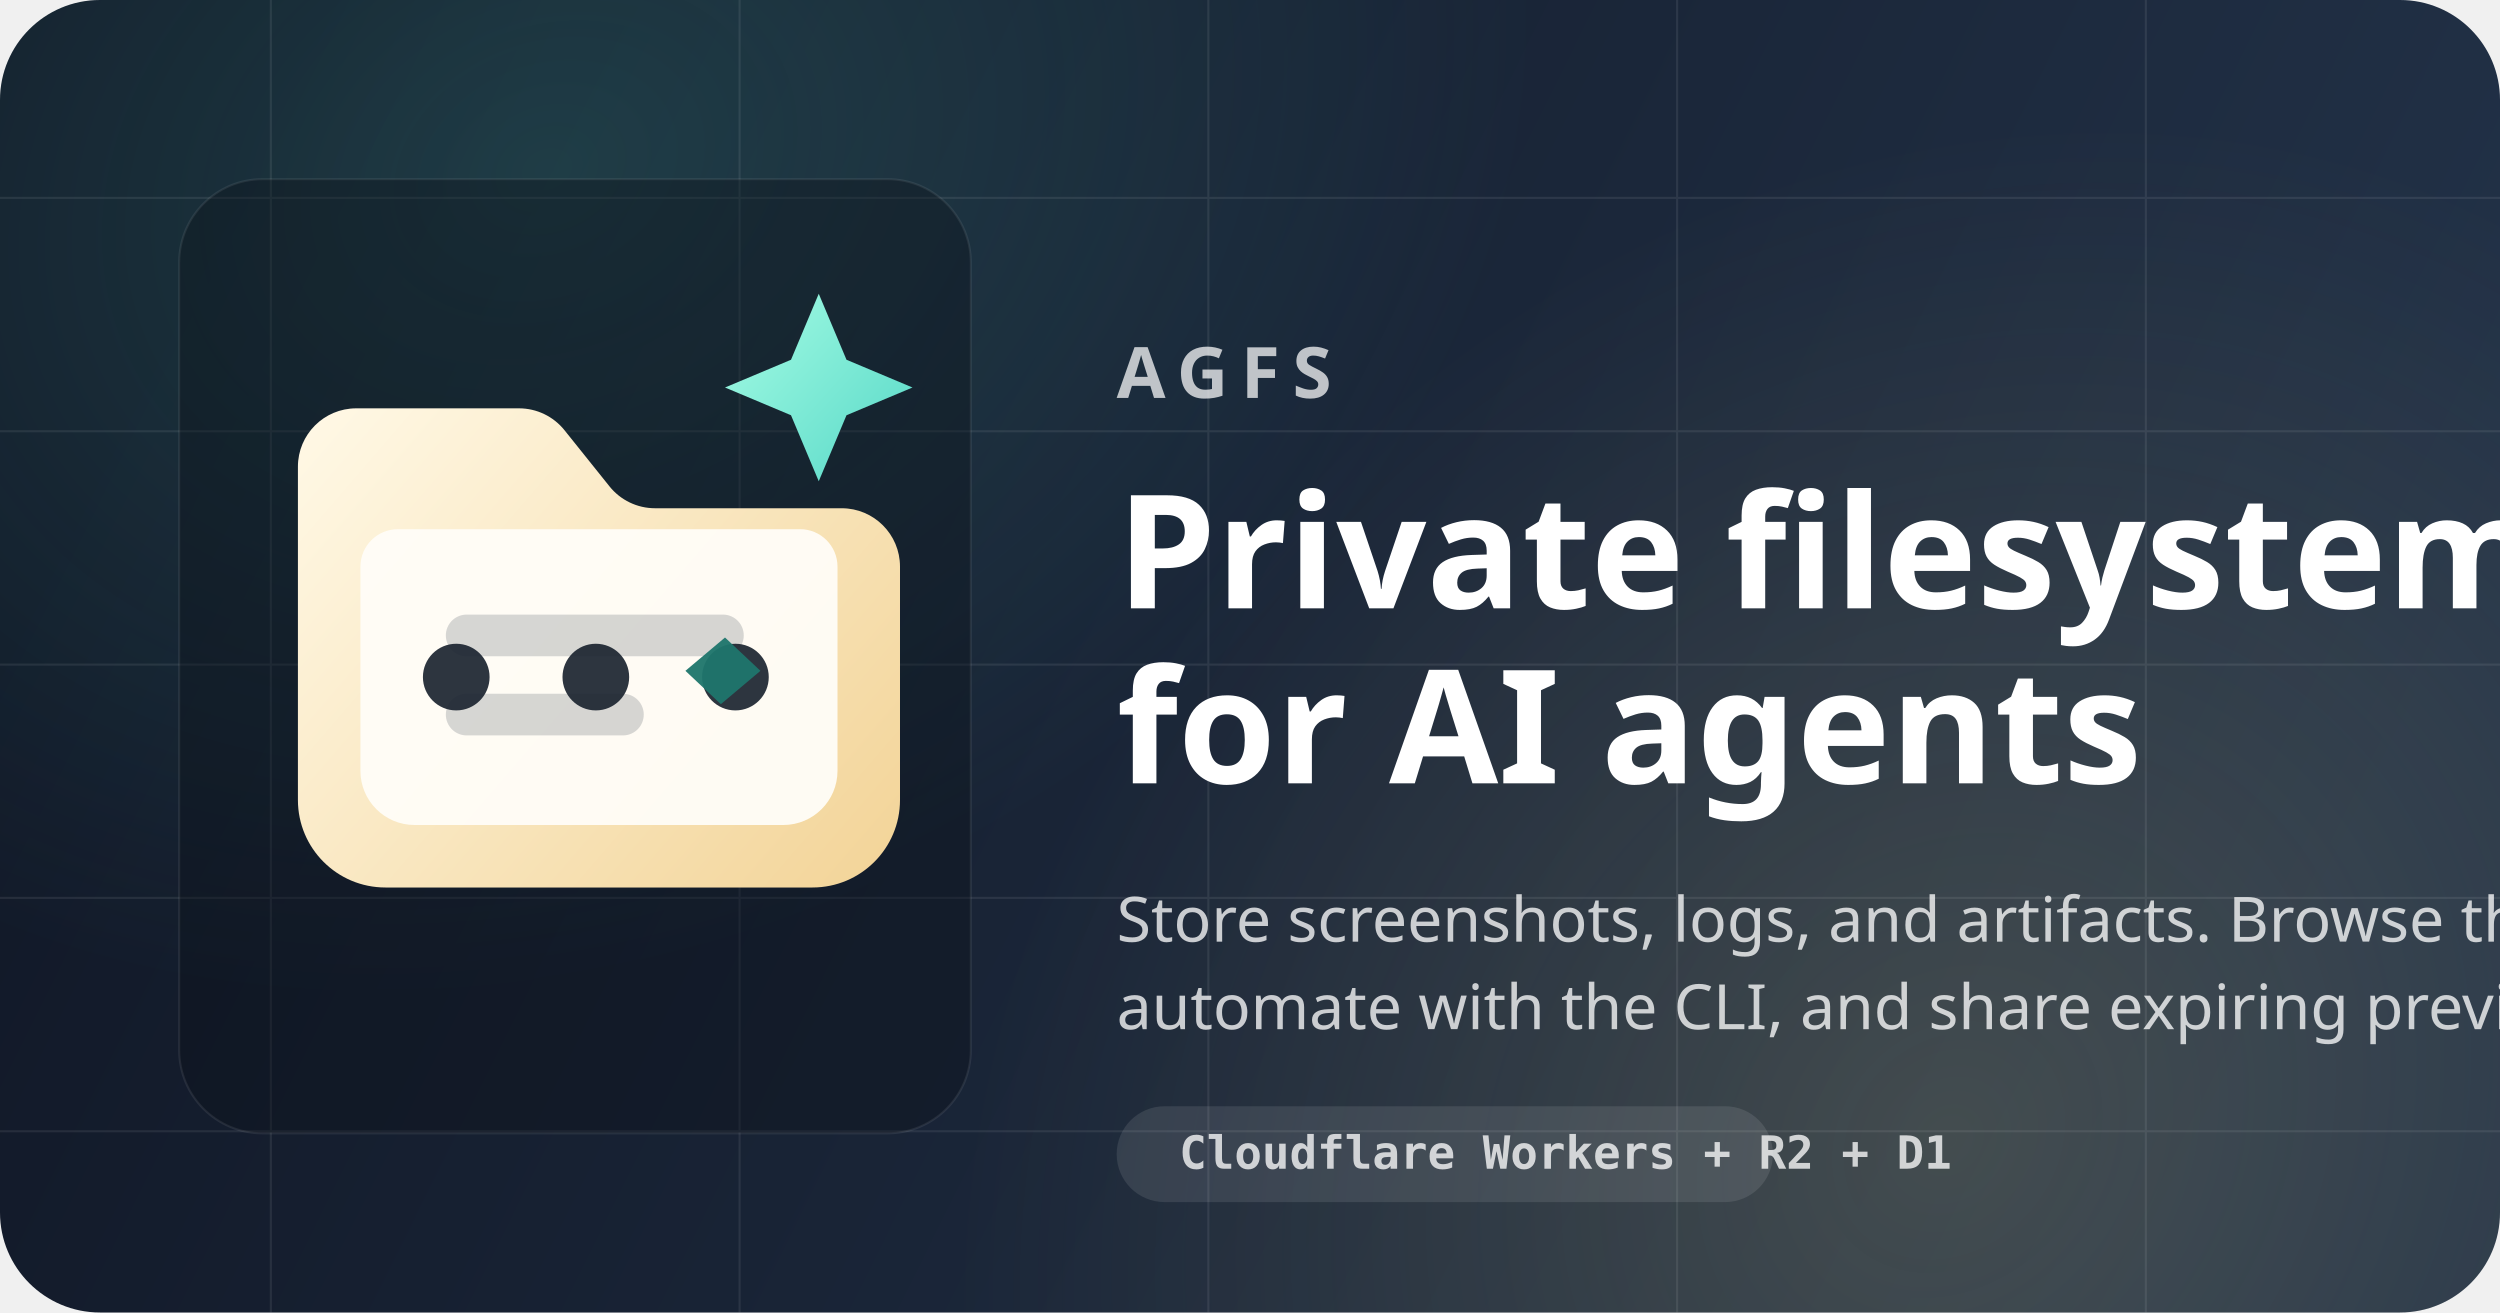
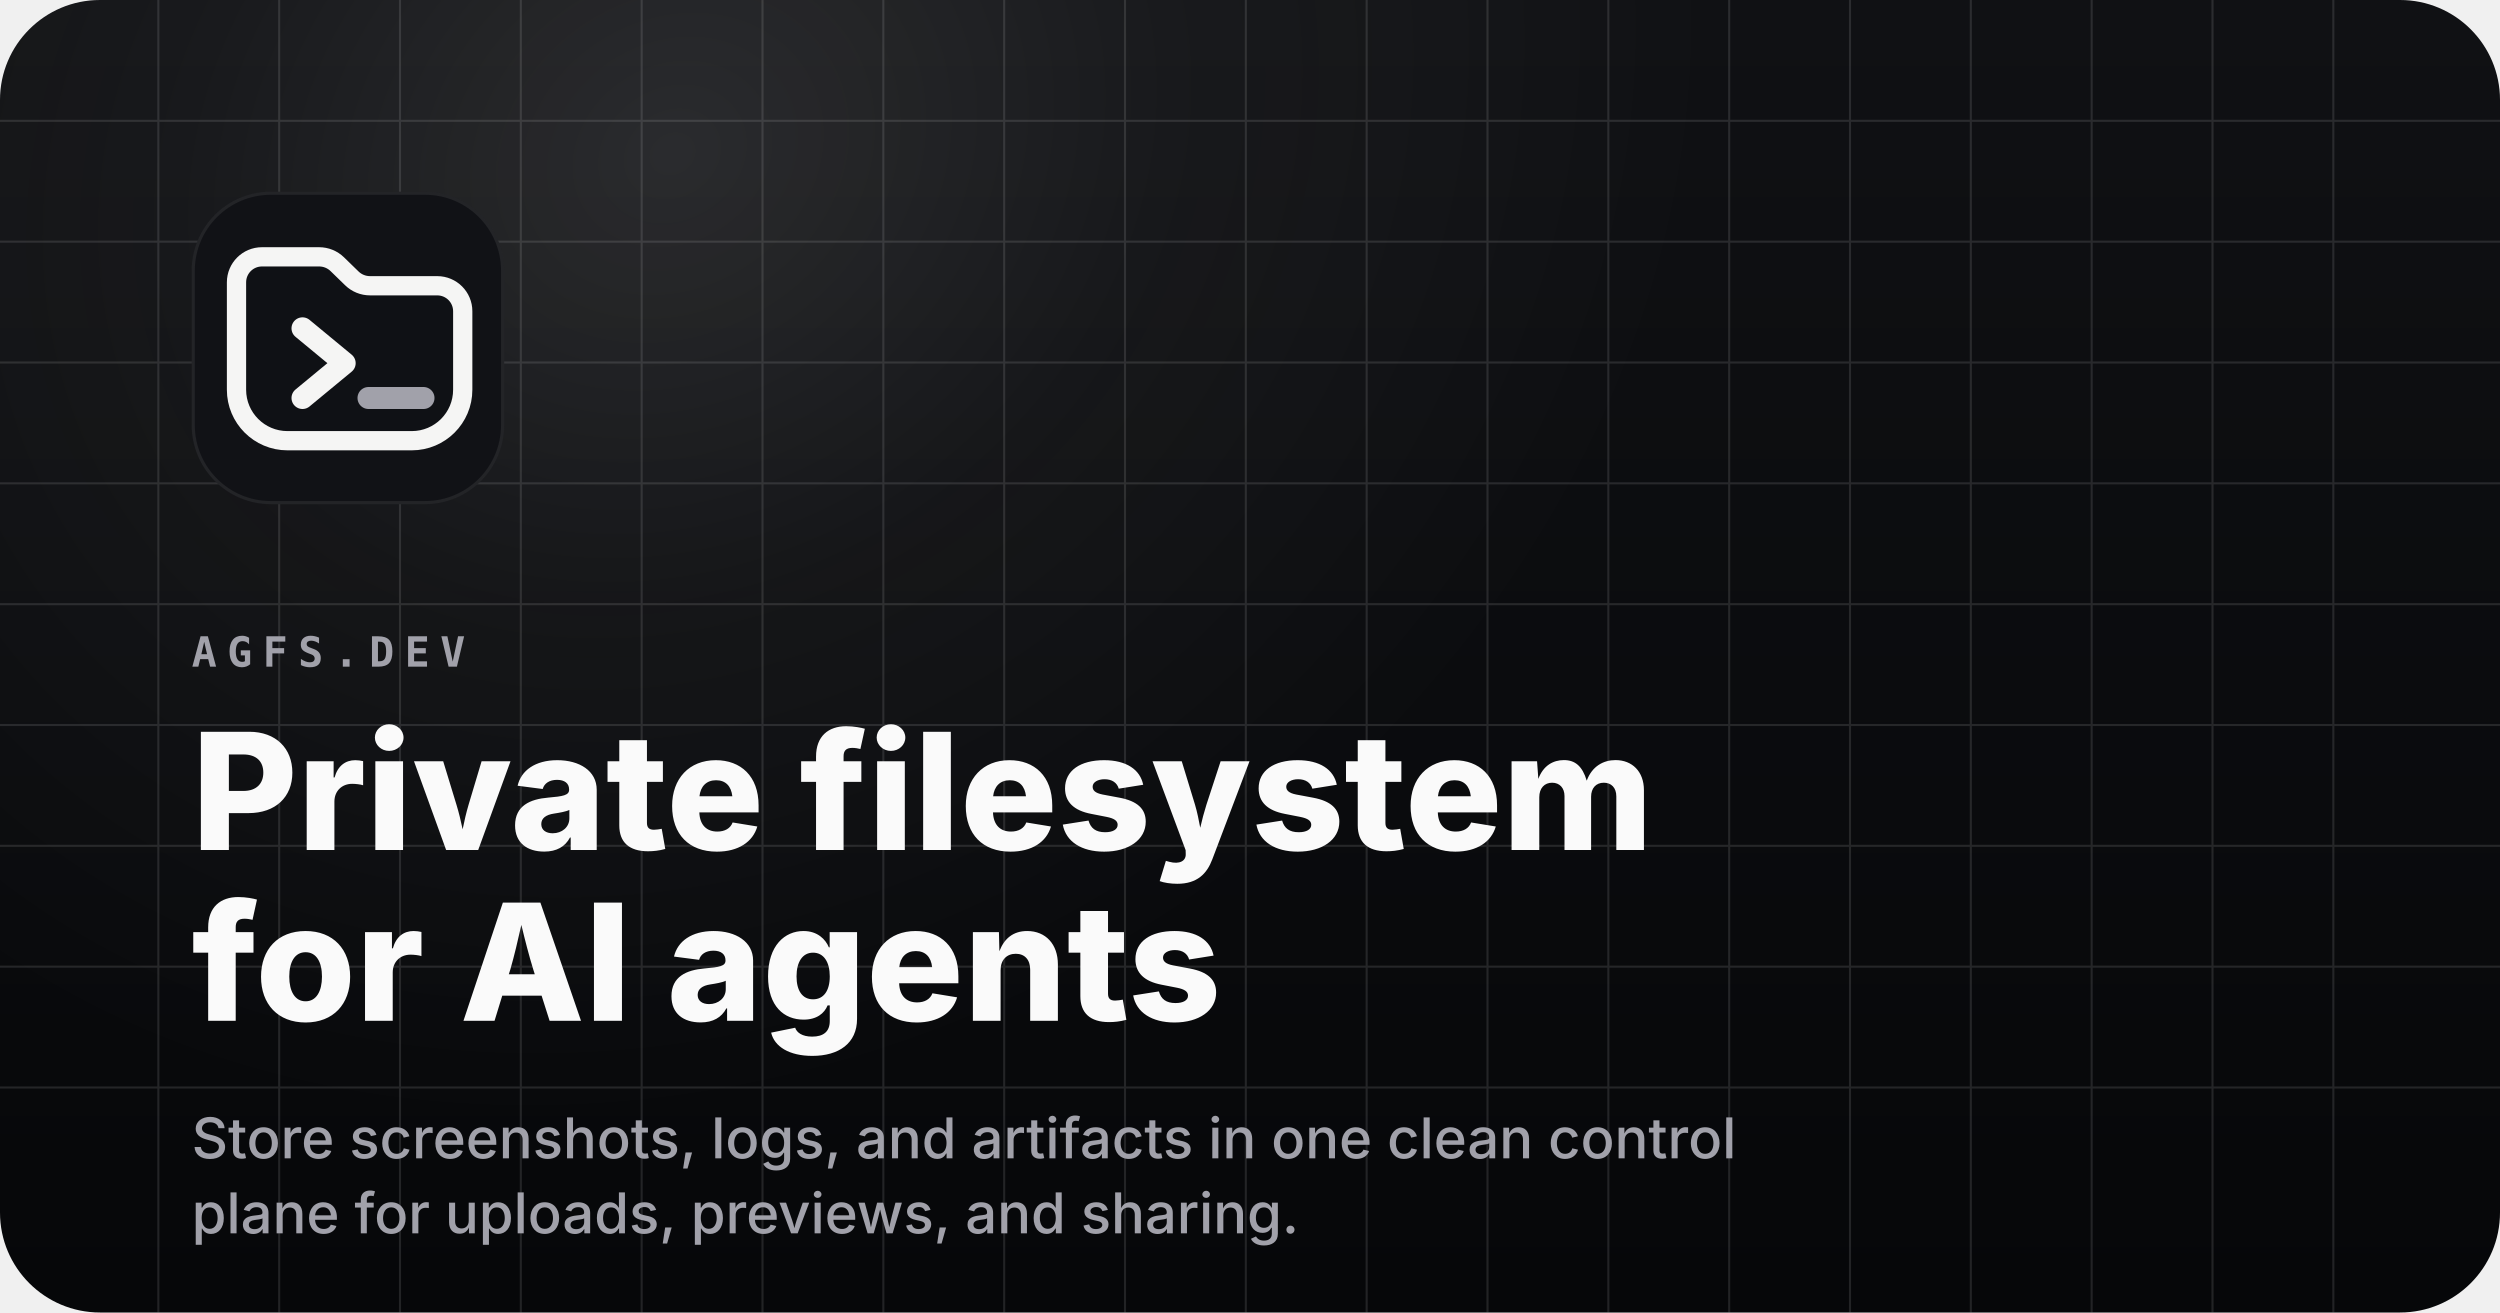
- <svg xmlns="http://www.w3.org/2000/svg" width="1200" height="630" viewBox="0 0 1200 630" fill="none">
+ <svg xmlns="http://www.w3.org/2000/svg" width="1200" height="630" viewBox="0 0 1200 630" fill="none" role="img" aria-labelledby="title desc">
  <defs>
-     <linearGradient id="bg" x1="104" y1="82" x2="1064" y2="560" gradientUnits="userSpaceOnUse">
-       <stop stop-color="#111827" />
-       <stop offset="1" stop-color="#223248" />
+     <linearGradient id="bg" x1="600" y1="0" x2="600" y2="630" gradientUnits="userSpaceOnUse">
+       <stop stop-color="#101114" />
+       <stop offset="1" stop-color="#060709" />
    </linearGradient>
-     <radialGradient id="orbA" cx="0" cy="0" r="1" gradientUnits="userSpaceOnUse" gradientTransform="translate(264 80) rotate(67.1663) scale(382.119 488.698)">
-       <stop stop-color="#5EEAD4" stop-opacity="0.16" />
-       <stop offset="1" stop-color="#5EEAD4" stop-opacity="0" />
+     <radialGradient id="glow" cx="0" cy="0" r="1" gradientUnits="userSpaceOnUse" gradientTransform="translate(326 72) rotate(55.0212) scale(446.879 521.184)">
+       <stop stop-color="#F5F5F4" stop-opacity="0.12" />
+       <stop offset="0.48" stop-color="#F5F5F4" stop-opacity="0.04" />
+       <stop offset="1" stop-color="#F5F5F4" stop-opacity="0" />
    </radialGradient>
-     <radialGradient id="orbB" cx="0" cy="0" r="1" gradientUnits="userSpaceOnUse" gradientTransform="translate(936 548) rotate(-139.647) scale(444.478 526.648)">
-       <stop stop-color="#FDE68A" stop-opacity="0.16" />
-       <stop offset="1" stop-color="#FDE68A" stop-opacity="0" />
-     </radialGradient>
-     <linearGradient id="folder" x1="162" y1="186" x2="424" y2="412" gradientUnits="userSpaceOnUse">
-       <stop stop-color="#FFF8E5" />
-       <stop offset="1" stop-color="#F3D59A" />
-     </linearGradient>
-     <linearGradient id="spark" x1="369" y1="145" x2="446" y2="214" gradientUnits="userSpaceOnUse">
-       <stop stop-color="#9AF7E0" />
-       <stop offset="1" stop-color="#59D9C8" />
-     </linearGradient>
  </defs>
  <rect width="1200" height="630" rx="48" fill="url(#bg)" />
-   <rect width="1200" height="630" rx="48" fill="url(#orbA)" />
-   <rect width="1200" height="630" rx="48" fill="url(#orbB)" />
-   <g opacity="0.08">
-     <path d="M0 95H1200" stroke="white" />
-     <path d="M0 207H1200" stroke="white" />
-     <path d="M0 319H1200" stroke="white" />
-     <path d="M0 431H1200" stroke="white" />
-     <path d="M0 543H1200" stroke="white" />
-     <path d="M130 0V630" stroke="white" />
-     <path d="M355 0V630" stroke="white" />
-     <path d="M580 0V630" stroke="white" />
-     <path d="M805 0V630" stroke="white" />
-     <path d="M1030 0V630" stroke="white" />
+   <rect width="1200" height="630" rx="48" fill="url(#glow)" />
+   <g opacity="0.12">
+     <path d="M0 58H1200" stroke="#F4F4F5" />
+     <path d="M0 116H1200" stroke="#F4F4F5" />
+     <path d="M0 174H1200" stroke="#F4F4F5" />
+     <path d="M0 232H1200" stroke="#F4F4F5" />
+     <path d="M0 290H1200" stroke="#F4F4F5" />
+     <path d="M0 348H1200" stroke="#F4F4F5" />
+     <path d="M0 406H1200" stroke="#F4F4F5" />
+     <path d="M0 464H1200" stroke="#F4F4F5" />
+     <path d="M0 522H1200" stroke="#F4F4F5" />
+     <path d="M76 0V630" stroke="#F4F4F5" />
+     <path d="M134 0V630" stroke="#F4F4F5" />
+     <path d="M192 0V630" stroke="#F4F4F5" />
+     <path d="M250 0V630" stroke="#F4F4F5" />
+     <path d="M308 0V630" stroke="#F4F4F5" />
+     <path d="M366 0V630" stroke="#F4F4F5" />
+     <path d="M424 0V630" stroke="#F4F4F5" />
+     <path d="M482 0V630" stroke="#F4F4F5" />
+     <path d="M540 0V630" stroke="#F4F4F5" />
+     <path d="M598 0V630" stroke="#F4F4F5" />
+     <path d="M656 0V630" stroke="#F4F4F5" />
+     <path d="M714 0V630" stroke="#F4F4F5" />
+     <path d="M772 0V630" stroke="#F4F4F5" />
+     <path d="M830 0V630" stroke="#F4F4F5" />
+     <path d="M888 0V630" stroke="#F4F4F5" />
+     <path d="M946 0V630" stroke="#F4F4F5" />
+     <path d="M1004 0V630" stroke="#F4F4F5" />
+     <path d="M1062 0V630" stroke="#F4F4F5" />
+     <path d="M1120 0V630" stroke="#F4F4F5" />
  </g>
-   <rect x="86" y="86" width="380" height="458" rx="40" fill="#0C121A" fill-opacity="0.38" stroke="white" stroke-opacity="0.08" />
-   <path d="M143 224C143 208.536 155.536 196 171 196H249.101C257.609 196 265.636 199.865 270.946 206.491L292.561 233.468C297.87 240.093 305.898 243.959 314.405 243.959H404C419.464 243.959 432 256.495 432 271.959V384C432 407.196 413.196 426 390 426H185C161.804 426 143 407.196 143 384V224Z" fill="url(#folder)" />
-   <path d="M173 272C173 262.059 181.059 254 191 254H384C393.941 254 402 262.059 402 272V370C402 384.359 390.359 396 376 396H199C184.641 396 173 384.359 173 370V272Z" fill="#FFFDF7" fill-opacity="0.94" />
-   <path d="M224 305H347" stroke="#1E293B" stroke-width="20" stroke-linecap="round" stroke-opacity="0.18" />
-   <path d="M224 343H299" stroke="#1E293B" stroke-width="20" stroke-linecap="round" stroke-opacity="0.18" />
-   <circle cx="219" cy="325" r="16" fill="#1C2430" fill-opacity="0.92" />
-   <circle cx="286" cy="325" r="16" fill="#1C2430" fill-opacity="0.92" />
-   <circle cx="353" cy="325" r="16" fill="#1C2430" fill-opacity="0.92" />
-   <path d="M329 322L348 306L365 322L346 338L329 322Z" fill="#1F766C" fill-opacity="0.95" />
-   <path d="M393 141L406.318 172.682L438 186L406.318 199.318L393 231L379.682 199.318L348 186L379.682 172.682L393 141Z" fill="url(#spark)" />
-   <g fill="white">
-     <text x="536" y="191" font-family="ui-sans-serif, system-ui, sans-serif" font-size="34" font-weight="700" letter-spacing="0.18em" opacity="0.72">AGFS</text>
-     <text x="536" y="292" font-family="ui-sans-serif, system-ui, sans-serif" font-size="76" font-weight="800">Private filesystem</text>
-     <text x="536" y="376" font-family="ui-sans-serif, system-ui, sans-serif" font-size="76" font-weight="800">for AI agents</text>
-     <text x="536" y="452" font-family="ui-sans-serif, system-ui, sans-serif" font-size="30" font-weight="500" opacity="0.76">Store screenshots, logs, and artifacts. Browse them in the web app,</text>
-     <text x="536" y="494" font-family="ui-sans-serif, system-ui, sans-serif" font-size="30" font-weight="500" opacity="0.76">automate with the CLI, and share expiring previews from one control plane.</text>
+   <rect x="92" y="92" width="150" height="150" rx="38" fill="#111216" />
+   <rect x="92.75" y="92.75" width="148.5" height="148.5" rx="37.25" stroke="#F5F5F4" stroke-opacity="0.08" stroke-width="1.5" />
+   <g transform="translate(0 8) scale(0.88)">
+     <path d="M129 144.9C129 137.223 135.223 131 142.9 131H174.066C177.768 131 181.32 132.443 183.967 135.019L191.924 142.76C194.571 145.336 198.123 146.778 201.825 146.778H238.5C246.178 146.778 252.4 153.001 252.4 160.678V203.5C252.4 218.857 239.957 231.3 224.6 231.3H156.8C141.443 231.3 129 218.857 129 203.5V144.9Z" fill="#0F1115" stroke="#F5F5F4" stroke-width="10.5" stroke-linejoin="round" />
+     <path d="M165 170L188 189L165 208" stroke="#F5F5F4" stroke-width="12" stroke-linecap="round" stroke-linejoin="round" />
+     <path d="M201 208H231" stroke="#A1A1AA" stroke-width="12" stroke-linecap="round" />
  </g>
-   <rect x="536" y="531" width="315" height="46" rx="23" fill="white" fill-opacity="0.1" />
-   <text x="566" y="561" fill="white" fill-opacity="0.76" font-family="ui-monospace, SFMono-Regular, monospace" font-size="22" font-weight="600">Cloudflare Workers + R2 + D1</text>
+   <text x="92" y="320" fill="#A1A1AA" font-family="ui-monospace, SFMono-Regular, Menlo, monospace" font-size="20" font-weight="700" letter-spacing="5">AGFS.DEV</text>
+   <text x="92" y="408" fill="#FAFAFA" font-family="Manrope, -apple-system, BlinkMacSystemFont, 'Segoe UI', sans-serif" font-size="78" font-weight="800">Private filesystem</text>
+   <text x="92" y="490" fill="#FAFAFA" font-family="Manrope, -apple-system, BlinkMacSystemFont, 'Segoe UI', sans-serif" font-size="78" font-weight="800">for AI agents</text>
+   <text x="92" y="556" fill="#A1A1AA" font-family="Manrope, -apple-system, BlinkMacSystemFont, 'Segoe UI', sans-serif" font-size="27" font-weight="500">Store screenshots, logs, and artifacts in one clean control</text>
+   <text x="92" y="592" fill="#A1A1AA" font-family="Manrope, -apple-system, BlinkMacSystemFont, 'Segoe UI', sans-serif" font-size="27" font-weight="500">plane for uploads, previews, and sharing.</text>
</svg>
